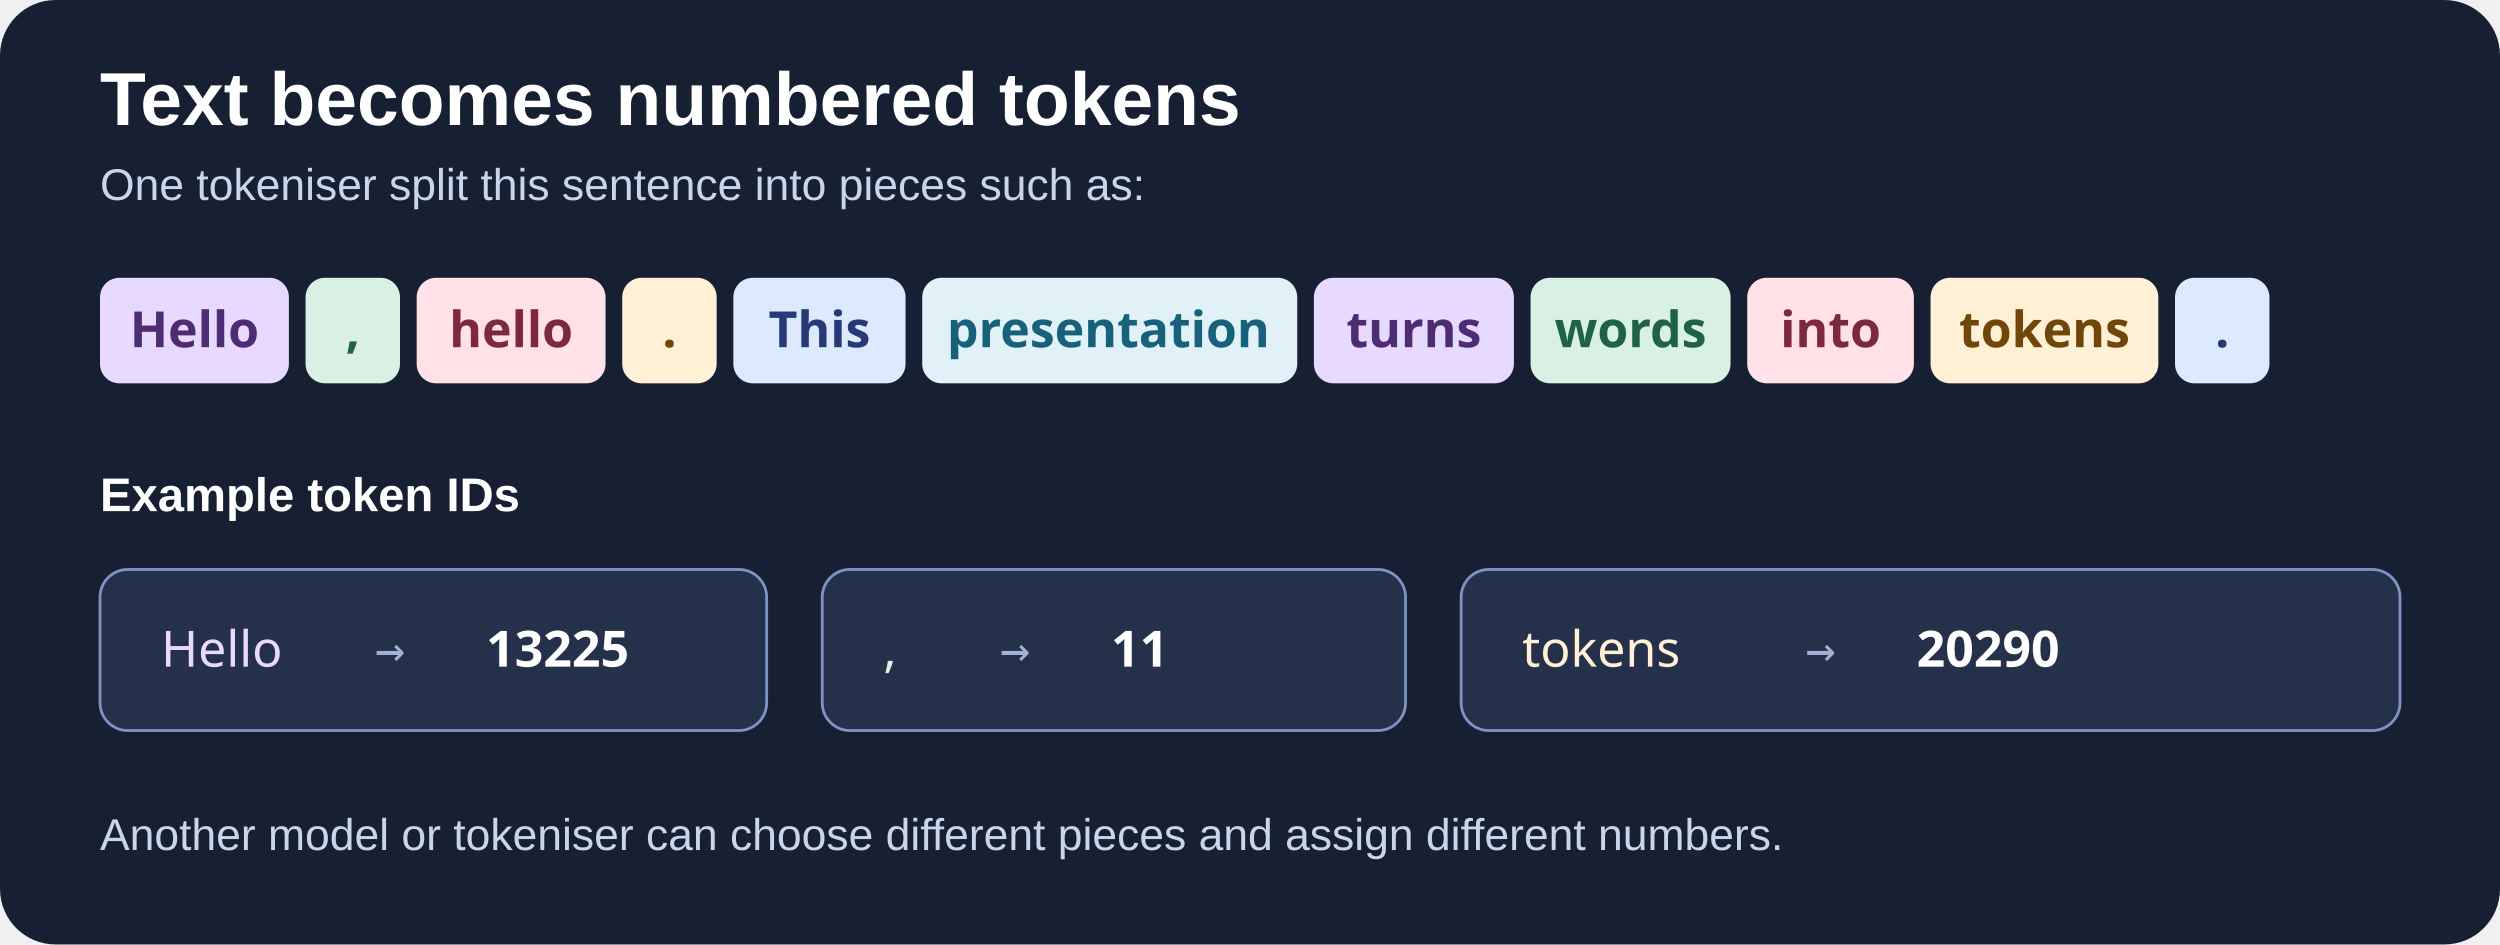
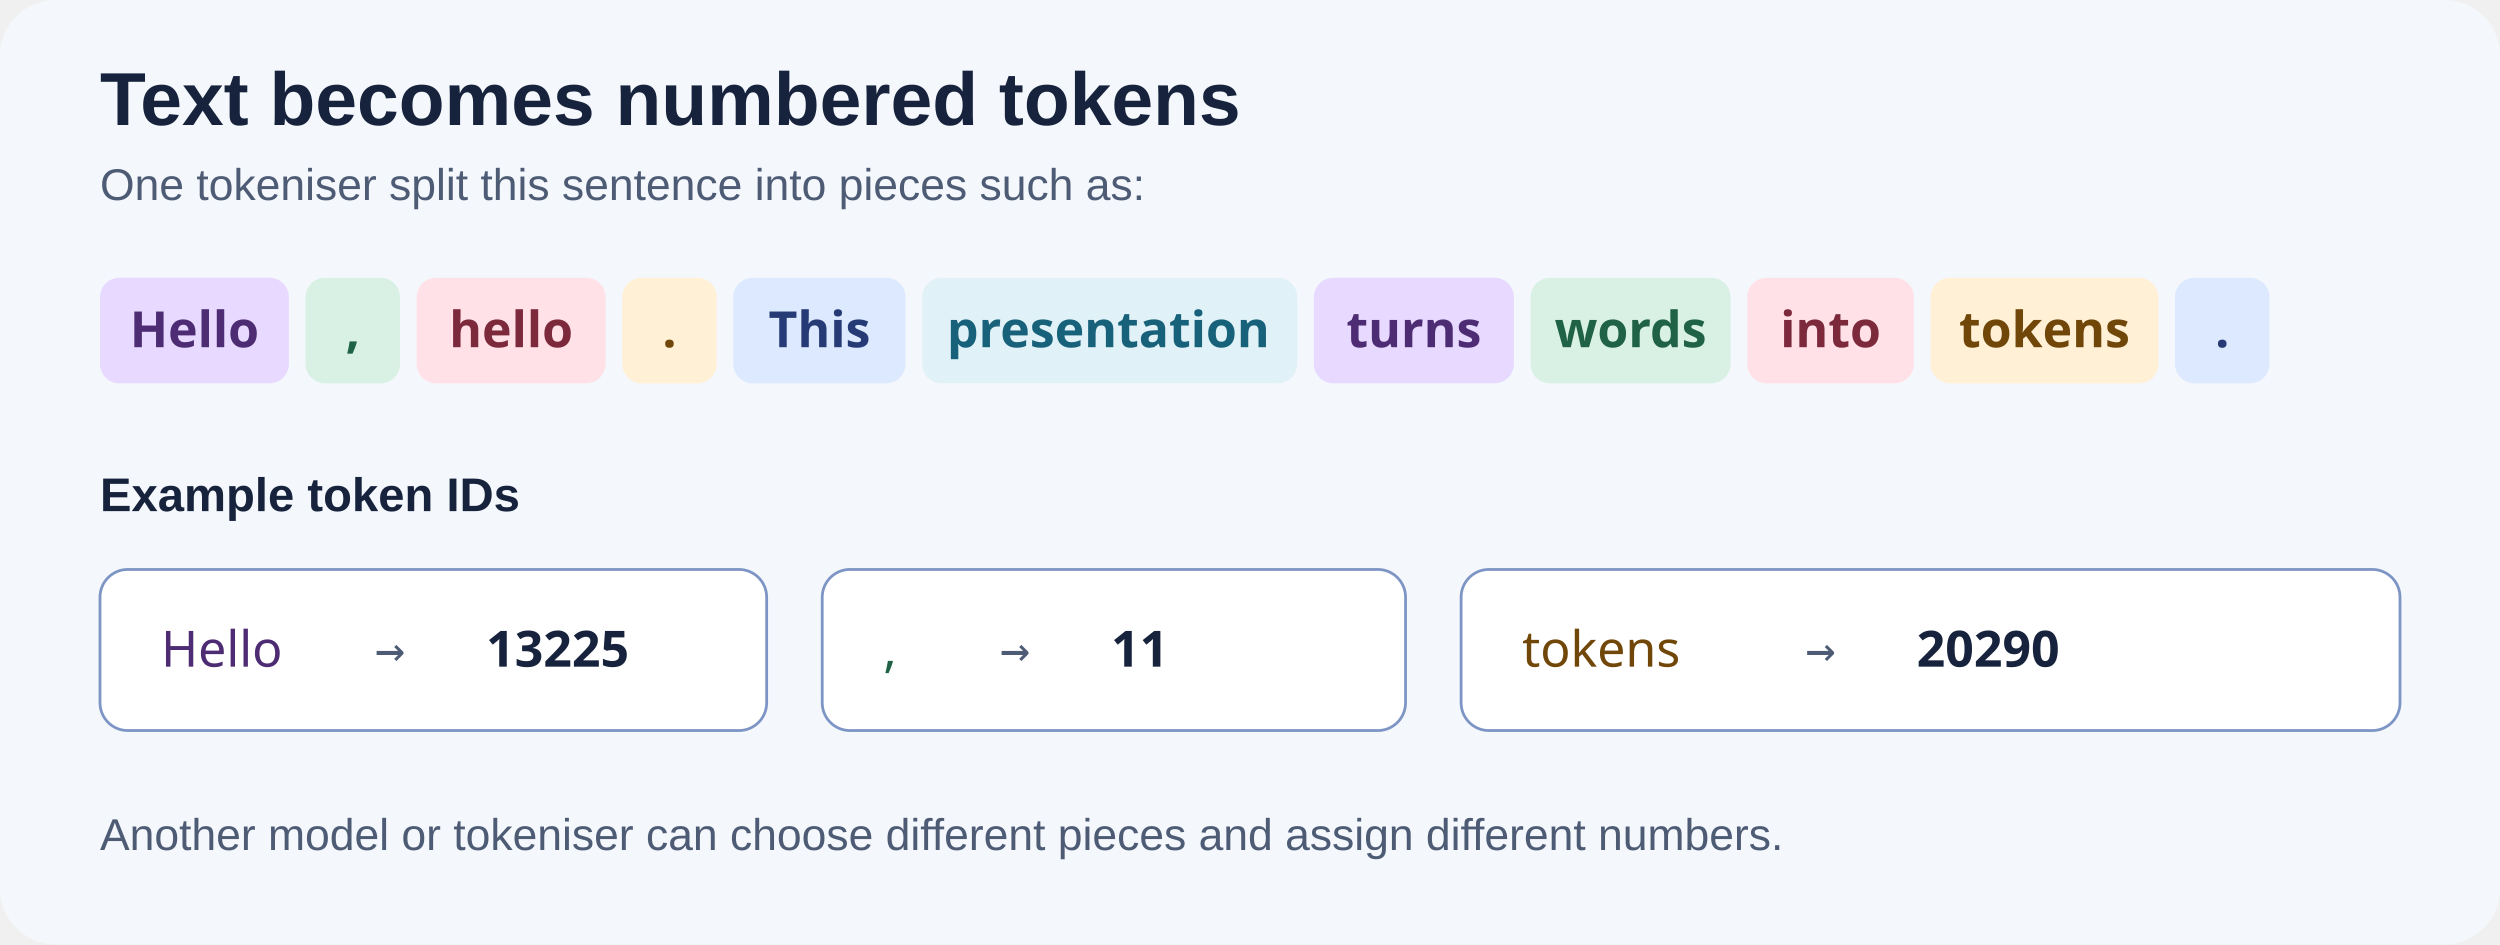
<svg xmlns="http://www.w3.org/2000/svg" width="900" height="340" viewBox="0 0 900 340" role="img" aria-labelledby="title desc">
-   <rect width="900" height="340" rx="20" fill="#172033" />
-   <text x="36" y="45" font-family="Segoe UI, Arial, sans-serif" font-size="27" font-weight="700" fill="#ffffff">Text becomes numbered tokens</text>
-   <text x="36" y="72" font-family="Segoe UI, Arial, sans-serif" font-size="16" fill="#c9d5ea">One tokeniser split this sentence into pieces such as:</text>
+   <rect width="900" height="340" rx="20" fill="#f4f7fb" />
+   <text x="36" y="45" font-family="Segoe UI, Arial, sans-serif" font-size="27" font-weight="700" fill="#17233c">Text becomes numbered tokens</text>
+   <text x="36" y="72" font-family="Segoe UI, Arial, sans-serif" font-size="16" fill="#4d5b75">One tokeniser split this sentence into pieces such as:</text>
  <g font-family="Consolas, Segoe UI, monospace" font-size="18" font-weight="700">
    <rect x="36" y="100" width="68" height="38" rx="7" fill="#e7d9ff" />
    <text x="70" y="125" text-anchor="middle" fill="#4d2c73">Hello</text>
    <rect x="110" y="100" width="34" height="38" rx="7" fill="#d9f1e5" />
    <text x="127" y="125" text-anchor="middle" fill="#1f6245">,</text>
    <rect x="150" y="100" width="68" height="38" rx="7" fill="#ffe1e7" />
    <text x="184" y="125" text-anchor="middle" fill="#7d293c"> hello</text>
    <rect x="224" y="100" width="34" height="38" rx="7" fill="#fff0d6" />
    <text x="241" y="125" text-anchor="middle" fill="#704709">.</text>
    <rect x="264" y="100" width="62" height="38" rx="7" fill="#dce9ff" />
    <text x="295" y="125" text-anchor="middle" fill="#263b76"> This</text>
    <rect x="332" y="100" width="135" height="38" rx="7" fill="#e0f2f7" />
    <text x="399" y="125" text-anchor="middle" fill="#17617a"> presentation</text>
    <rect x="473" y="100" width="72" height="38" rx="7" fill="#e7d9ff" />
    <text x="509" y="125" text-anchor="middle" fill="#4d2c73"> turns</text>
    <rect x="551" y="100" width="72" height="38" rx="7" fill="#d9f1e5" />
    <text x="587" y="125" text-anchor="middle" fill="#1f6245"> words</text>
    <rect x="629" y="100" width="60" height="38" rx="7" fill="#ffe1e7" />
    <text x="659" y="125" text-anchor="middle" fill="#7d293c"> into</text>
    <rect x="695" y="100" width="82" height="38" rx="7" fill="#fff0d6" />
    <text x="736" y="125" text-anchor="middle" fill="#704709"> tokens</text>
    <rect x="783" y="100" width="34" height="38" rx="7" fill="#dce9ff" />
    <text x="800" y="125" text-anchor="middle" fill="#263b76">.</text>
  </g>
-   <text x="36" y="184" font-family="Segoe UI, Arial, sans-serif" font-size="17" font-weight="700" fill="#ffffff">Example token IDs</text>
+   <text x="36" y="184" font-family="Segoe UI, Arial, sans-serif" font-size="17" font-weight="700" fill="#17233c">Example token IDs</text>
  <g font-family="Consolas, Segoe UI, monospace">
-     <rect x="36" y="205" width="240" height="58" rx="10" fill="#25314a" stroke="#7d95c5" />
-     <text x="58" y="240" font-size="18" fill="#e7d9ff">Hello</text>
-     <text x="135" y="240" font-size="18" fill="#9fb2d5">→</text>
-     <text x="175" y="240" font-size="18" font-weight="700" fill="#ffffff">13225</text>
-     <rect x="296" y="205" width="210" height="58" rx="10" fill="#25314a" stroke="#7d95c5" />
-     <text x="318" y="240" font-size="18" fill="#d9f1e5">,</text>
-     <text x="360" y="240" font-size="18" fill="#9fb2d5">→</text>
-     <text x="400" y="240" font-size="18" font-weight="700" fill="#ffffff">11</text>
-     <rect x="526" y="205" width="338" height="58" rx="10" fill="#25314a" stroke="#7d95c5" />
-     <text x="548" y="240" font-size="18" fill="#fff0d6"> tokens</text>
-     <text x="650" y="240" font-size="18" fill="#9fb2d5">→</text>
-     <text x="690" y="240" font-size="18" font-weight="700" fill="#ffffff">20290</text>
+     <rect x="36" y="205" width="240" height="58" rx="10" fill="#ffffff" stroke="#7d95c5" />
+     <text x="58" y="240" font-size="18" fill="#4d2c73">Hello</text>
+     <text x="135" y="240" font-size="18" fill="#4d5b75">→</text>
+     <text x="175" y="240" font-size="18" font-weight="700" fill="#17233c">13225</text>
+     <rect x="296" y="205" width="210" height="58" rx="10" fill="#ffffff" stroke="#7d95c5" />
+     <text x="318" y="240" font-size="18" fill="#1f6245">,</text>
+     <text x="360" y="240" font-size="18" fill="#4d5b75">→</text>
+     <text x="400" y="240" font-size="18" font-weight="700" fill="#17233c">11</text>
+     <rect x="526" y="205" width="338" height="58" rx="10" fill="#ffffff" stroke="#7d95c5" />
+     <text x="548" y="240" font-size="18" fill="#704709"> tokens</text>
+     <text x="650" y="240" font-size="18" fill="#4d5b75">→</text>
+     <text x="690" y="240" font-size="18" font-weight="700" fill="#17233c">20290</text>
  </g>
-   <text x="36" y="306" font-family="Segoe UI, Arial, sans-serif" font-size="16" fill="#c9d5ea">Another model or tokeniser can choose different pieces and assign different numbers.</text>
+   <text x="36" y="306" font-family="Segoe UI, Arial, sans-serif" font-size="16" fill="#4d5b75">Another model or tokeniser can choose different pieces and assign different numbers.</text>
</svg>
